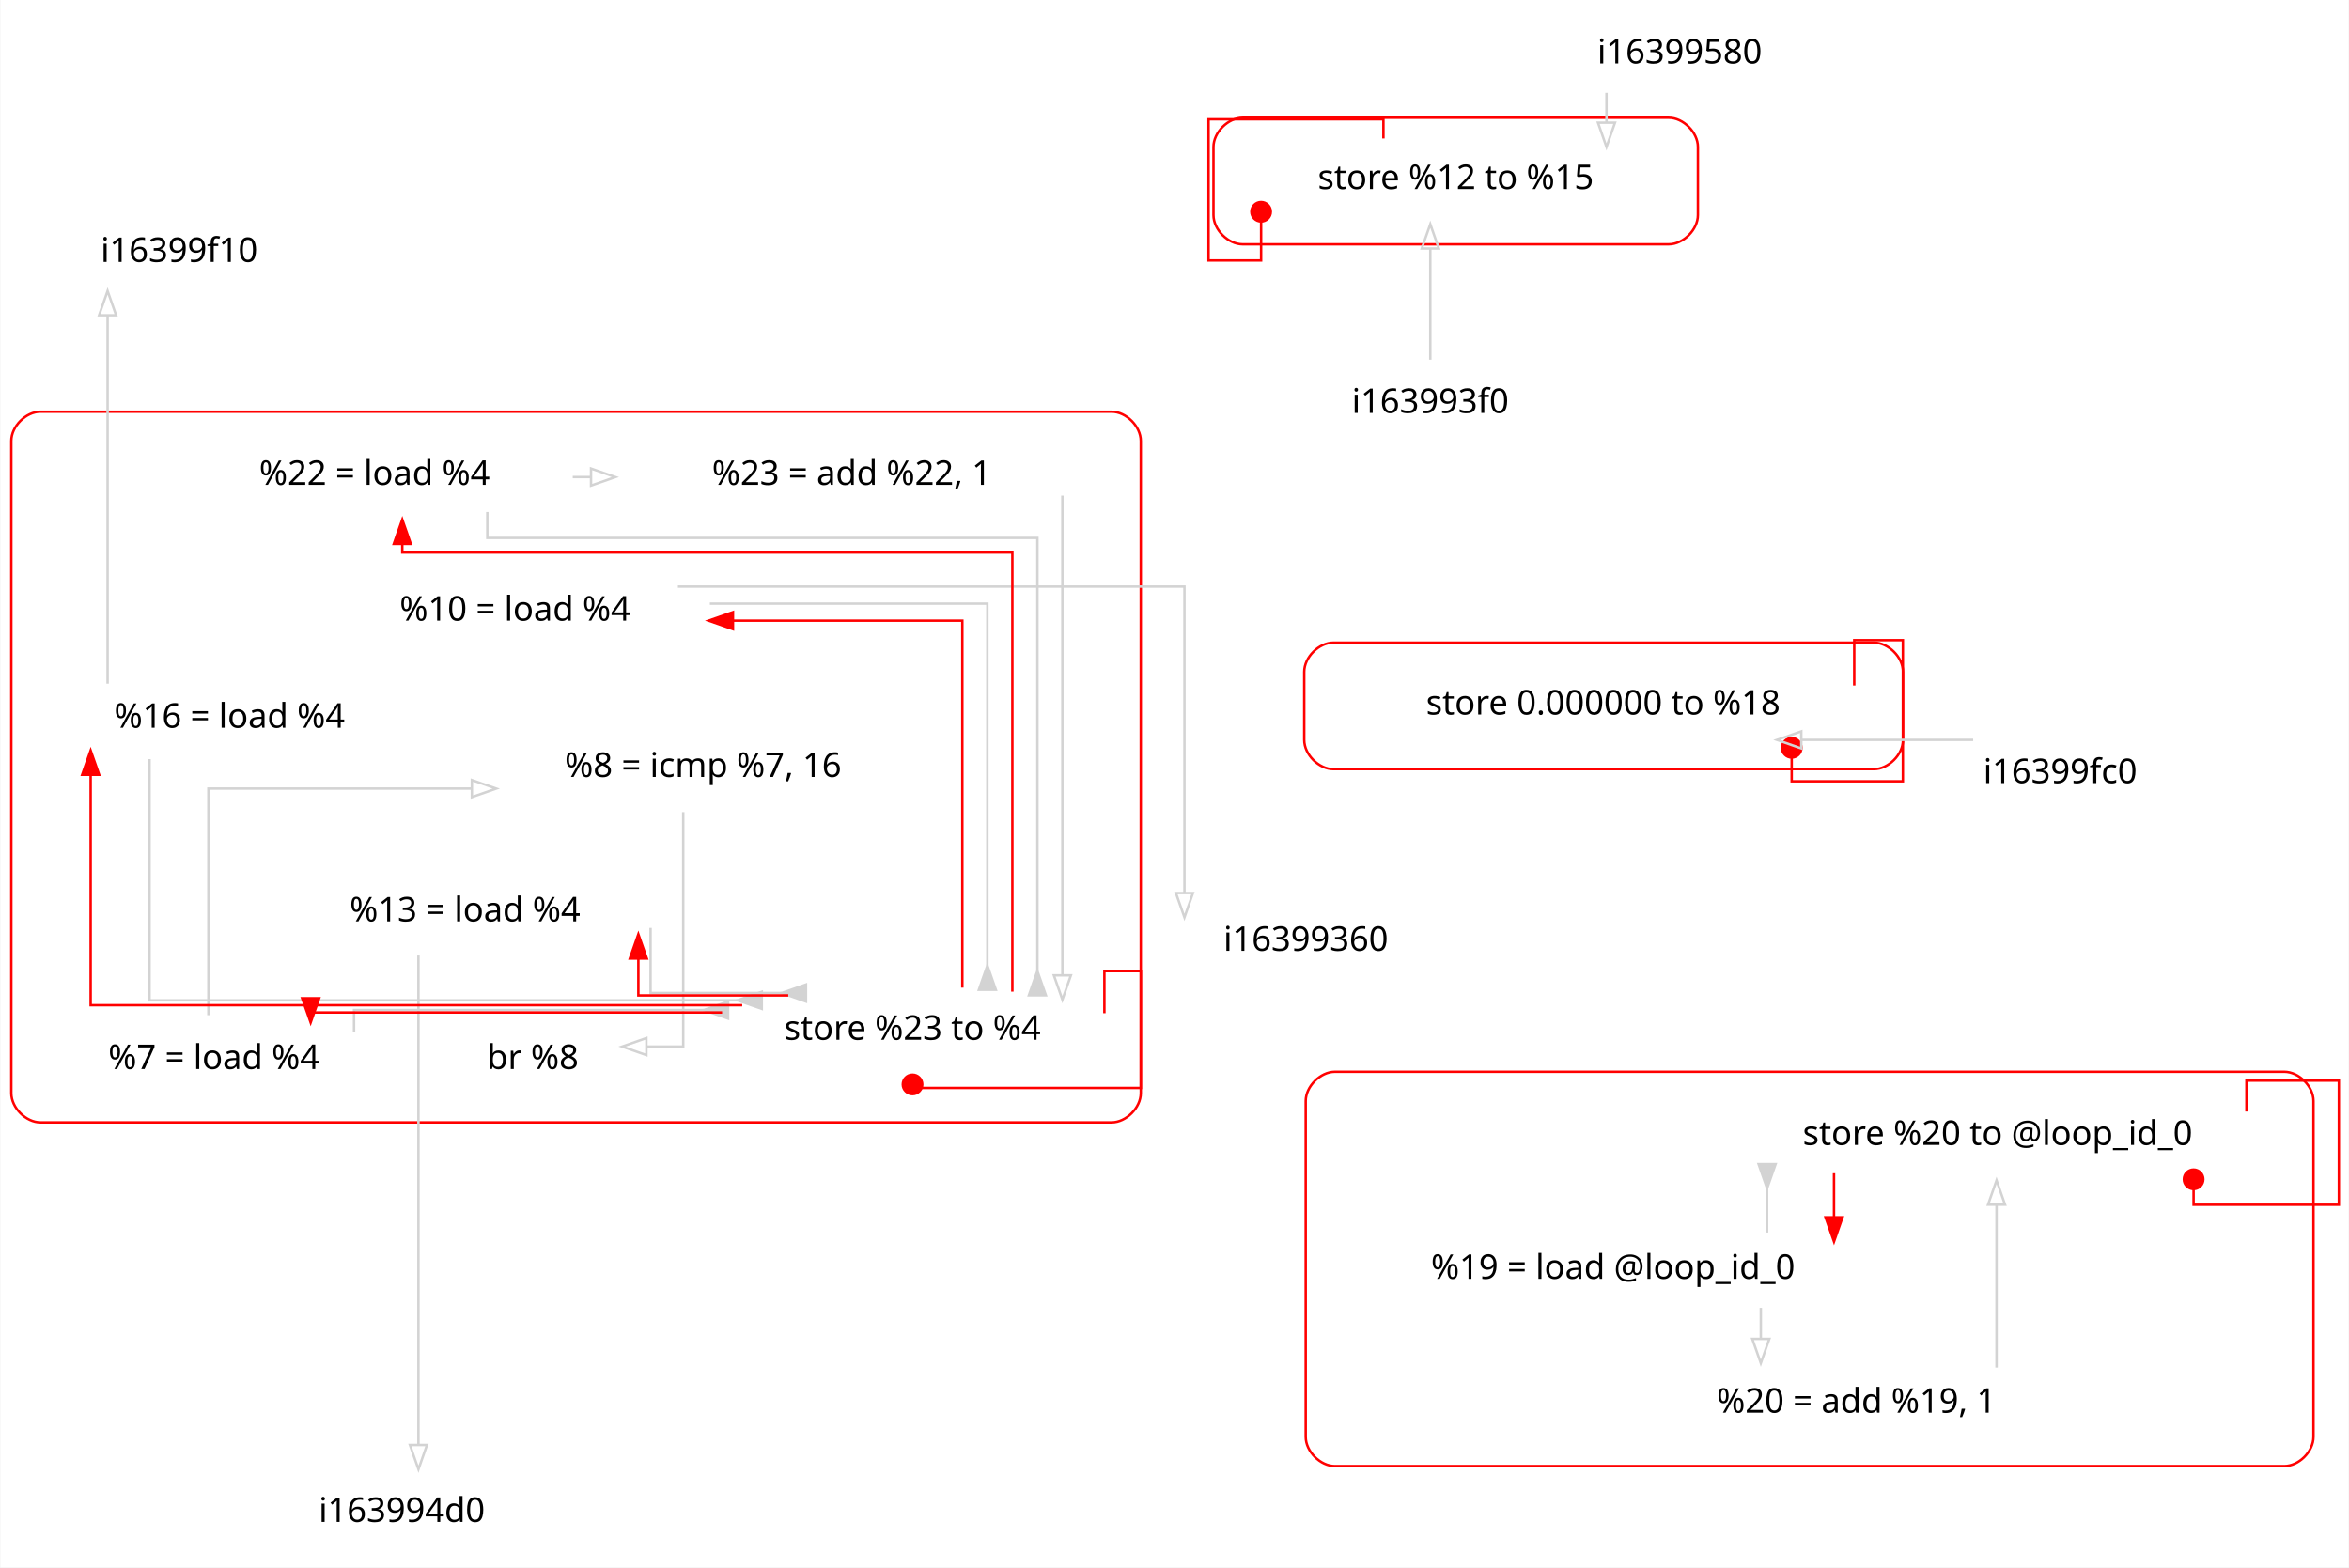
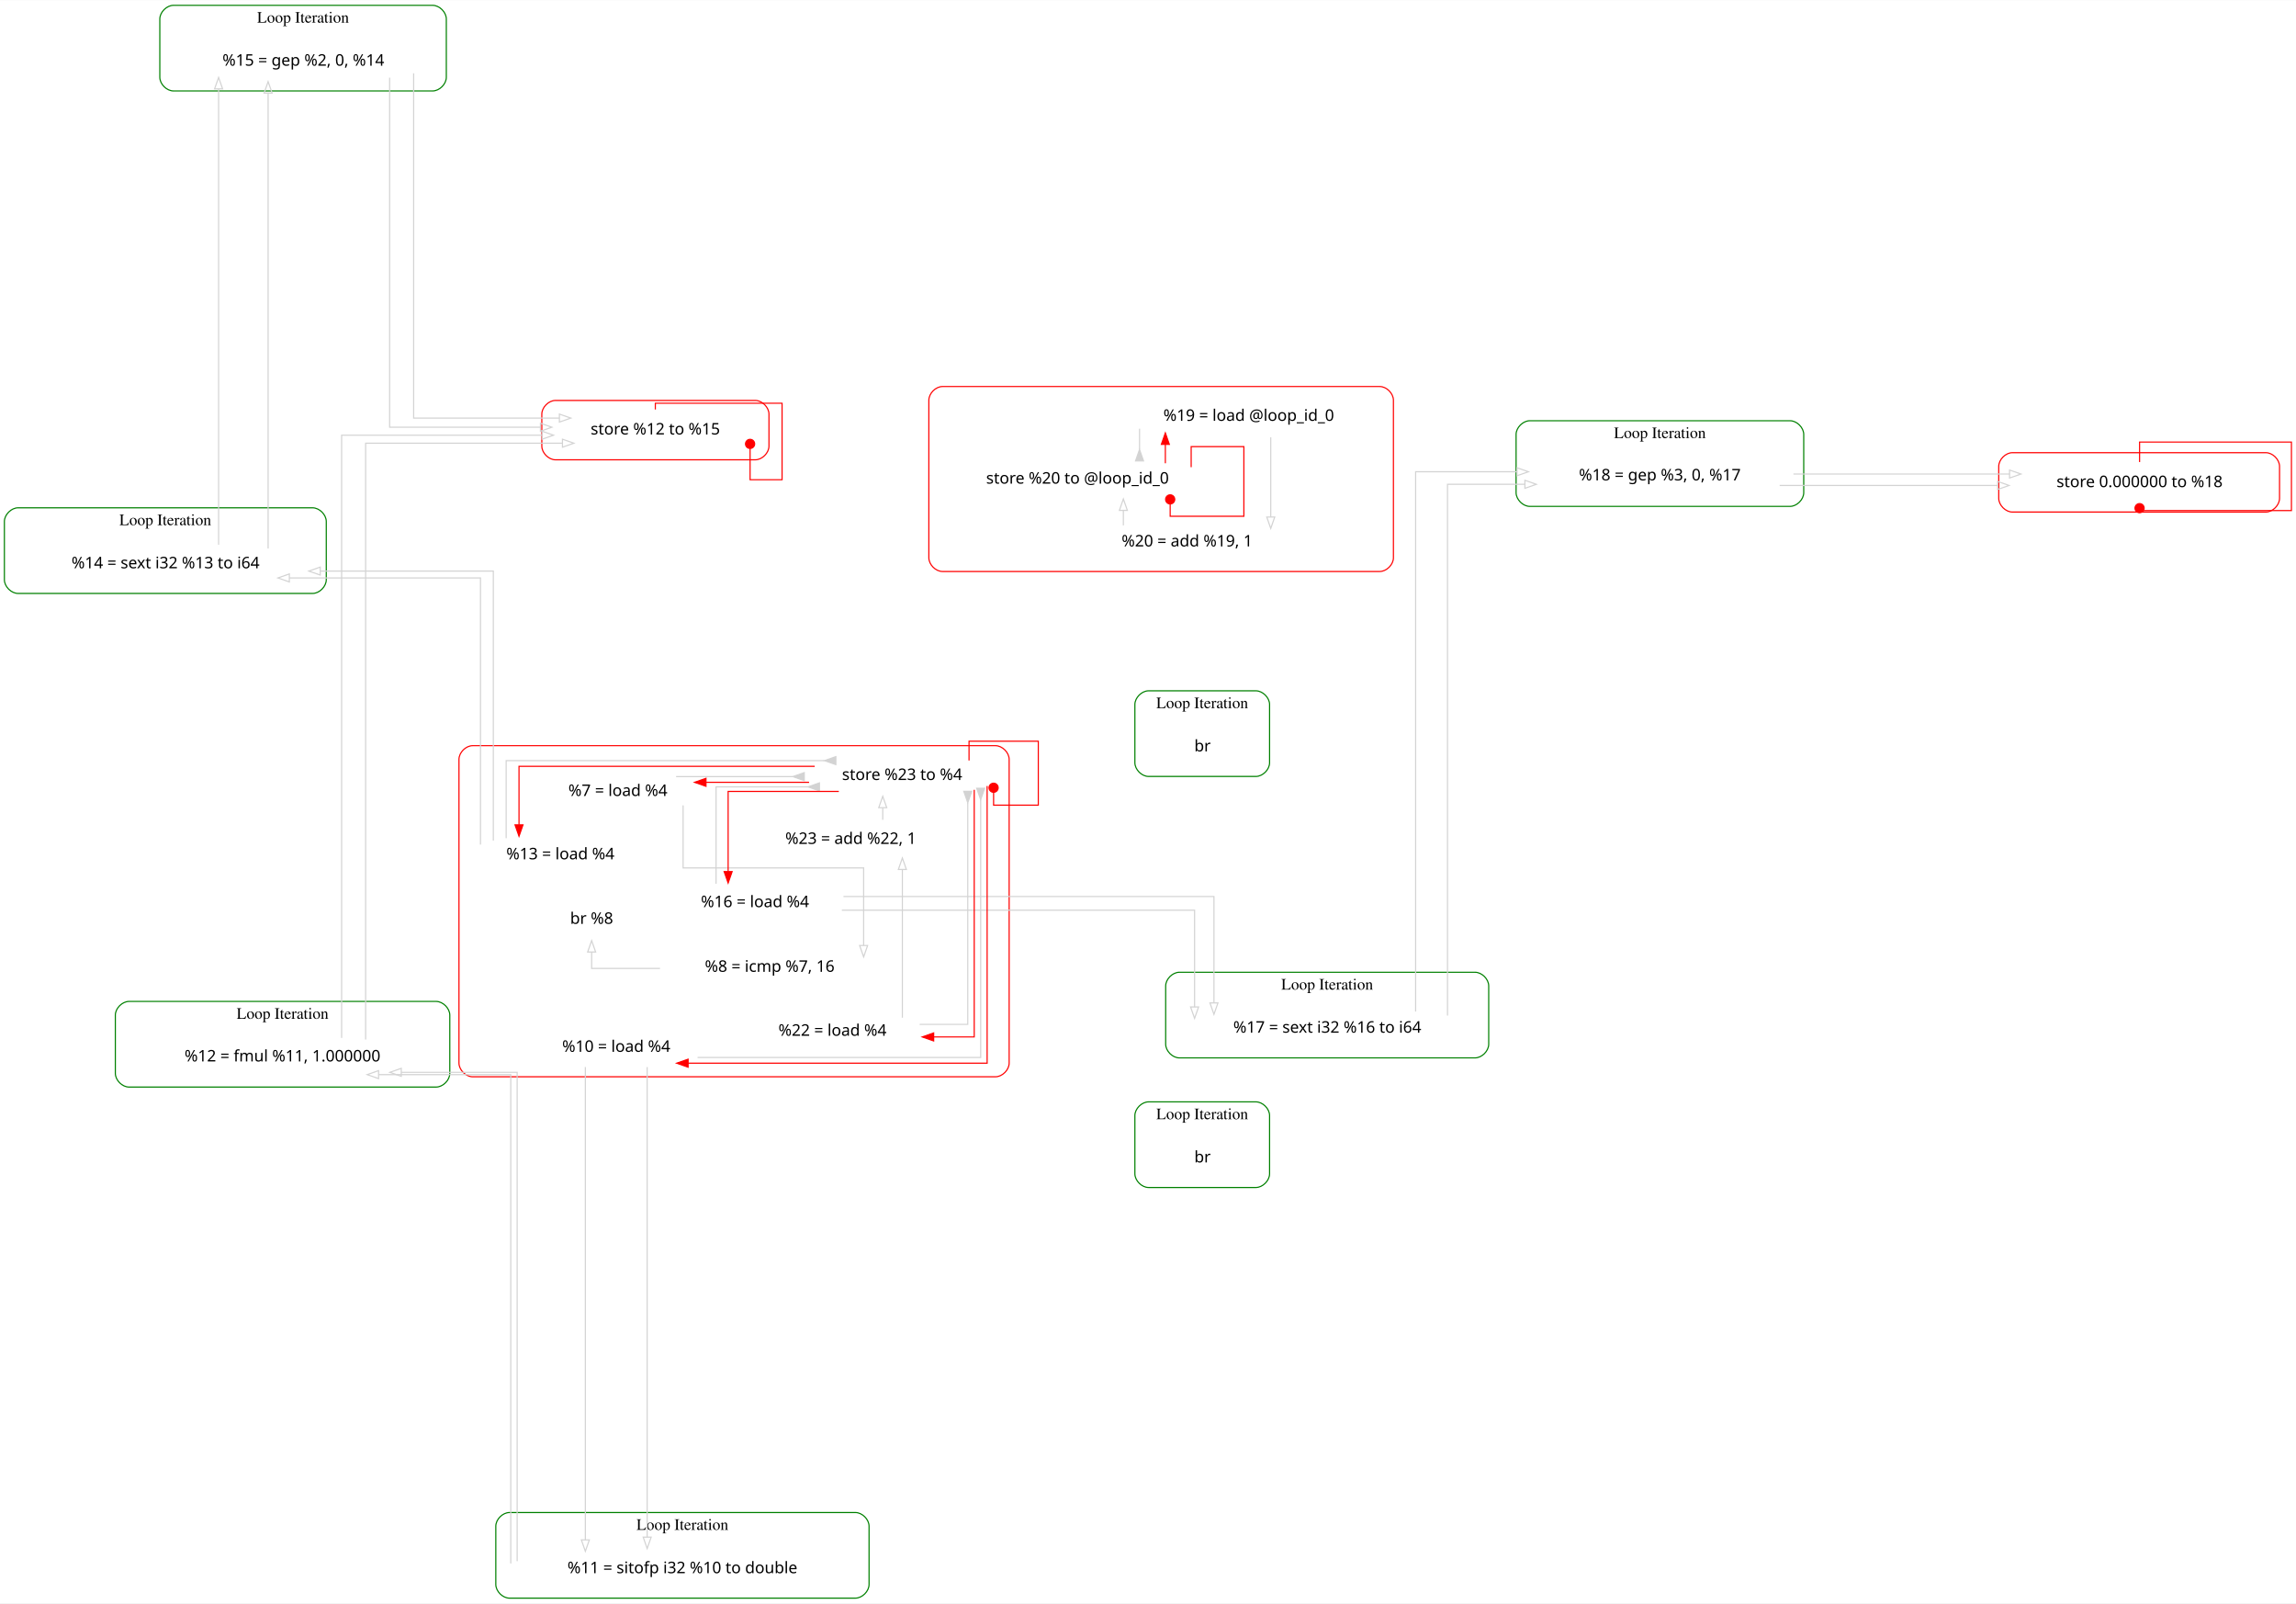
- <svg xmlns="http://www.w3.org/2000/svg" width="965pt" height="644pt" viewBox="0.00 0.00 964.67 644.00">
-   <g id="graph0" class="graph" transform="scale(1 1) rotate(0) translate(4 640)">
-     <polygon fill="white" stroke="transparent" points="-4,4 -4,-640 960.67,-640 960.67,4 -4,4" />
+ <svg xmlns="http://www.w3.org/2000/svg" width="2011pt" height="1404pt" viewBox="0.00 0.00 2011.46 1404.00">
+   <g id="graph0" class="graph" transform="scale(1 1) rotate(0) translate(4 1400)">
+     <polygon fill="white" stroke="transparent" points="-4,4 -4,-1400 2007.46,-1400 2007.46,4 -4,4" />
    <g id="clust1" class="cluster">
-       <path fill="white" stroke="red" d="M12.48,-178.85C12.48,-178.85 452.48,-178.85 452.48,-178.85 458.48,-178.85 464.48,-184.85 464.48,-190.85 464.48,-190.85 464.48,-458.85 464.48,-458.85 464.48,-464.85 458.48,-470.85 452.48,-470.85 452.48,-470.85 12.48,-470.85 12.48,-470.85 6.48,-470.85 0.48,-464.85 0.48,-458.85 0.48,-458.85 0.48,-190.85 0.48,-190.85 0.48,-184.85 6.48,-178.85 12.48,-178.85" />
+       <path fill="white" stroke="red" d="M410.09,-457.1C410.09,-457.1 868.09,-457.1 868.09,-457.1 874.09,-457.1 880.09,-463.1 880.09,-469.1 880.09,-469.1 880.09,-735.1 880.09,-735.1 880.09,-741.1 874.09,-747.1 868.09,-747.1 868.09,-747.1 410.09,-747.1 410.09,-747.1 404.09,-747.1 398.09,-741.1 398.09,-735.1 398.09,-735.1 398.09,-469.1 398.09,-469.1 398.09,-463.1 404.09,-457.1 410.09,-457.1" />
    </g>
    <g id="clust2" class="cluster">
-       <path fill="white" stroke="red" d="M506.35,-539.63C506.35,-539.63 681.35,-539.63 681.35,-539.63 687.35,-539.63 693.35,-545.63 693.35,-551.63 693.35,-551.63 693.35,-579.63 693.35,-579.63 693.35,-585.63 687.35,-591.63 681.35,-591.63 681.35,-591.63 506.35,-591.63 506.35,-591.63 500.35,-591.63 494.35,-585.63 494.35,-579.63 494.35,-579.63 494.35,-551.63 494.35,-551.63 494.35,-545.63 500.35,-539.63 506.35,-539.63" />
+       <path fill="white" stroke="red" d="M482.67,-997.46C482.67,-997.46 657.67,-997.46 657.67,-997.46 663.67,-997.46 669.67,-1003.46 669.67,-1009.46 669.67,-1009.46 669.67,-1037.46 669.67,-1037.46 669.67,-1043.46 663.67,-1049.46 657.67,-1049.46 657.67,-1049.46 482.67,-1049.46 482.67,-1049.46 476.67,-1049.46 470.67,-1043.46 470.67,-1037.46 470.67,-1037.46 470.67,-1009.46 470.67,-1009.46 470.67,-1003.46 476.67,-997.46 482.67,-997.46" />
    </g>
    <g id="clust3" class="cluster">
-       <path fill="white" stroke="red" d="M544.24,-37.64C544.24,-37.64 934.24,-37.64 934.24,-37.64 940.24,-37.64 946.24,-43.64 946.24,-49.64 946.24,-49.64 946.24,-187.64 946.24,-187.64 946.24,-193.64 940.24,-199.64 934.24,-199.64 934.24,-199.64 544.24,-199.64 544.24,-199.64 538.24,-199.64 532.24,-193.64 532.24,-187.64 532.24,-187.64 532.24,-49.64 532.24,-49.64 532.24,-43.64 538.24,-37.64 544.24,-37.64" />
+       <path fill="white" stroke="green" d="M442.36,-0.48C442.36,-0.48 745.36,-0.48 745.36,-0.48 751.36,-0.48 757.36,-6.48 757.36,-12.48 757.36,-12.48 757.36,-63.48 757.36,-63.48 757.36,-69.48 751.36,-75.48 745.36,-75.48 745.36,-75.48 442.36,-75.48 442.36,-75.48 436.36,-75.48 430.36,-69.48 430.36,-63.48 430.36,-63.48 430.36,-12.48 430.36,-12.48 430.36,-6.48 436.36,-0.48 442.36,-0.48" />
+       <text text-anchor="middle" x="593.86" y="-60.28" font-family="Times,serif" font-size="14.00">Loop Iteration</text>
    </g>
    <g id="clust4" class="cluster">
-       <path fill="white" stroke="red" d="M543.63,-323.97C543.63,-323.97 765.63,-323.97 765.63,-323.97 771.63,-323.97 777.63,-329.97 777.63,-335.97 777.63,-335.97 777.63,-363.97 777.63,-363.97 777.63,-369.97 771.63,-375.97 765.63,-375.97 765.63,-375.97 543.63,-375.97 543.63,-375.97 537.63,-375.97 531.63,-369.97 531.63,-363.97 531.63,-363.97 531.63,-335.97 531.63,-335.97 531.63,-329.97 537.63,-323.97 543.63,-323.97" />
+       <path fill="white" stroke="red" d="M821.74,-899.64C821.74,-899.64 1204.74,-899.64 1204.74,-899.64 1210.74,-899.64 1216.74,-905.64 1216.74,-911.64 1216.74,-911.64 1216.74,-1049.64 1216.74,-1049.64 1216.74,-1055.64 1210.74,-1061.64 1204.74,-1061.64 1204.74,-1061.64 821.74,-1061.64 821.74,-1061.64 815.74,-1061.64 809.74,-1055.64 809.74,-1049.64 809.74,-1049.64 809.74,-911.64 809.74,-911.64 809.74,-905.64 815.74,-899.64 821.74,-899.64" />
+     </g>
+     <g id="clust5" class="cluster">
+       <path fill="white" stroke="green" d="M1002.24,-720.14C1002.24,-720.14 1096.24,-720.14 1096.24,-720.14 1102.24,-720.14 1108.24,-726.14 1108.24,-732.14 1108.24,-732.14 1108.24,-783.14 1108.24,-783.14 1108.24,-789.14 1102.24,-795.14 1096.24,-795.14 1096.24,-795.14 1002.24,-795.14 1002.24,-795.14 996.24,-795.14 990.24,-789.14 990.24,-783.14 990.24,-783.14 990.24,-732.14 990.24,-732.14 990.24,-726.14 996.24,-720.14 1002.24,-720.14" />
+       <text text-anchor="middle" x="1049.24" y="-779.94" font-family="Times,serif" font-size="14.00">Loop Iteration</text>
+     </g>
+     <g id="clust6" class="cluster">
+       <path fill="white" stroke="green" d="M1002.24,-360.14C1002.24,-360.14 1096.24,-360.14 1096.24,-360.14 1102.24,-360.14 1108.24,-366.14 1108.24,-372.14 1108.24,-372.14 1108.24,-423.14 1108.24,-423.14 1108.24,-429.14 1102.24,-435.14 1096.24,-435.14 1096.24,-435.14 1002.24,-435.14 1002.24,-435.14 996.24,-435.14 990.24,-429.14 990.24,-423.14 990.24,-423.14 990.24,-372.14 990.24,-372.14 990.24,-366.14 996.24,-360.14 1002.24,-360.14" />
+       <text text-anchor="middle" x="1049.24" y="-419.94" font-family="Times,serif" font-size="14.00">Loop Iteration</text>
+     </g>
+     <g id="clust7" class="cluster">
+       <path fill="white" stroke="green" d="M148.01,-1320.5C148.01,-1320.5 375.01,-1320.5 375.01,-1320.5 381.01,-1320.5 387.01,-1326.5 387.01,-1332.5 387.01,-1332.5 387.01,-1383.5 387.01,-1383.5 387.01,-1389.5 381.01,-1395.5 375.01,-1395.5 375.01,-1395.5 148.01,-1395.5 148.01,-1395.5 142.01,-1395.5 136.01,-1389.5 136.01,-1383.5 136.01,-1383.5 136.01,-1332.5 136.01,-1332.5 136.01,-1326.5 142.01,-1320.5 148.01,-1320.5" />
+       <text text-anchor="middle" x="261.51" y="-1380.3" font-family="Times,serif" font-size="14.00">Loop Iteration</text>
+     </g>
+     <g id="clust8" class="cluster">
+       <path fill="white" stroke="green" d="M1029.22,-473.65C1029.22,-473.65 1288.22,-473.65 1288.22,-473.65 1294.22,-473.65 1300.22,-479.65 1300.22,-485.65 1300.22,-485.65 1300.22,-536.65 1300.22,-536.65 1300.22,-542.65 1294.22,-548.65 1288.22,-548.65 1288.22,-548.65 1029.22,-548.65 1029.22,-548.65 1023.22,-548.65 1017.22,-542.65 1017.22,-536.65 1017.22,-536.65 1017.22,-485.65 1017.22,-485.65 1017.22,-479.65 1023.22,-473.65 1029.22,-473.65" />
+       <text text-anchor="middle" x="1158.72" y="-533.45" font-family="Times,serif" font-size="14.00">Loop Iteration</text>
+     </g>
+     <g id="clust9" class="cluster">
+       <path fill="white" stroke="green" d="M1336.2,-956.67C1336.2,-956.67 1564.2,-956.67 1564.2,-956.67 1570.2,-956.67 1576.2,-962.67 1576.2,-968.67 1576.2,-968.67 1576.2,-1019.67 1576.2,-1019.67 1576.2,-1025.67 1570.2,-1031.67 1564.2,-1031.67 1564.2,-1031.67 1336.2,-1031.67 1336.2,-1031.67 1330.2,-1031.67 1324.2,-1025.67 1324.2,-1019.67 1324.2,-1019.67 1324.2,-968.67 1324.2,-968.67 1324.2,-962.67 1330.2,-956.67 1336.2,-956.67" />
+       <text text-anchor="middle" x="1450.2" y="-1016.47" font-family="Times,serif" font-size="14.00">Loop Iteration</text>
+     </g>
+     <g id="clust10" class="cluster">
+       <path fill="white" stroke="green" d="M109.05,-448.1C109.05,-448.1 378.05,-448.1 378.05,-448.1 384.05,-448.1 390.05,-454.1 390.05,-460.1 390.05,-460.1 390.05,-511.1 390.05,-511.1 390.05,-517.1 384.05,-523.1 378.05,-523.1 378.05,-523.1 109.05,-523.1 109.05,-523.1 103.05,-523.1 97.05,-517.1 97.05,-511.1 97.05,-511.1 97.05,-460.1 97.05,-460.1 97.05,-454.1 103.05,-448.1 109.05,-448.1" />
+       <text text-anchor="middle" x="243.55" y="-507.9" font-family="Times,serif" font-size="14.00">Loop Iteration</text>
+     </g>
+     <g id="clust11" class="cluster">
+       <path fill="white" stroke="red" d="M1759.04,-951.7C1759.04,-951.7 1981.04,-951.7 1981.04,-951.7 1987.04,-951.7 1993.04,-957.7 1993.04,-963.7 1993.04,-963.7 1993.04,-991.7 1993.04,-991.7 1993.04,-997.7 1987.04,-1003.7 1981.04,-1003.7 1981.04,-1003.7 1759.04,-1003.7 1759.04,-1003.7 1753.04,-1003.7 1747.04,-997.7 1747.04,-991.7 1747.04,-991.7 1747.04,-963.7 1747.04,-963.7 1747.04,-957.7 1753.04,-951.7 1759.04,-951.7" />
+     </g>
+     <g id="clust12" class="cluster">
+       <path fill="white" stroke="green" d="M11.84,-880.42C11.84,-880.42 269.84,-880.42 269.84,-880.42 275.84,-880.42 281.84,-886.42 281.84,-892.42 281.84,-892.42 281.84,-943.42 281.84,-943.42 281.84,-949.42 275.84,-955.42 269.84,-955.42 269.84,-955.42 11.84,-955.42 11.84,-955.42 5.84,-955.42 -0.16,-949.42 -0.16,-943.42 -0.16,-943.42 -0.16,-892.42 -0.16,-892.42 -0.16,-886.42 5.84,-880.42 11.84,-880.42" />
+       <text text-anchor="middle" x="140.84" y="-940.22" font-family="Times,serif" font-size="14.00">Loop Iteration</text>
    </g>
    <g id="node1" class="node">
-       <ellipse fill="none" stroke="transparent" cx="83.71" cy="-204.49" rx="75.29" ry="18" />
-       <text text-anchor="middle" x="83.71" y="-200.79" font-family="Verdana" font-size="14.00">%7 = load %4</text>
+       <ellipse fill="none" stroke="transparent" cx="537.33" cy="-706.74" rx="75.29" ry="18" />
+       <text text-anchor="middle" x="537.33" y="-703.04" font-family="Verdana" font-size="14.00">%7 = load %4</text>
    </g>
    <g id="node2" class="node">
-       <ellipse fill="none" stroke="transparent" cx="284.71" cy="-324.49" rx="96.38" ry="18" />
-       <text text-anchor="middle" x="284.71" y="-320.79" font-family="Verdana" font-size="14.00">%8 = icmp %7, 16</text>
+       <ellipse fill="none" stroke="transparent" cx="670.33" cy="-552.74" rx="96.38" ry="18" />
+       <text text-anchor="middle" x="670.33" y="-549.04" font-family="Verdana" font-size="14.00">%8 = icmp %7, 16</text>
    </g>
    <g id="edge1" class="edge">
-       <path fill="none" stroke="lightgrey" d="M81.45,-222.9C81.45,-254.58 81.45,-316 81.45,-316 81.45,-316 189.69,-316 189.69,-316" />
-       <polygon fill="none" stroke="lightgrey" points="189.69,-319.5 199.69,-316 189.69,-312.5 189.69,-319.5" />
+       <path fill="none" stroke="lightgrey" d="M594.46,-694.81C594.46,-675.61 594.46,-640 594.46,-640 594.46,-640 752.6,-640 752.6,-640 752.6,-640 752.6,-572.08 752.6,-572.08" />
+       <polygon fill="none" stroke="lightgrey" points="756.1,-572.08 752.6,-562.08 749.1,-572.08 756.1,-572.08" />
    </g>
    <g id="node9" class="node">
-       <ellipse fill="none" stroke="transparent" cx="370.71" cy="-216.49" rx="85.59" ry="18" />
-       <text text-anchor="middle" x="370.71" y="-212.79" font-family="Verdana" font-size="14.00">store %23 to %4</text>
+       <ellipse fill="none" stroke="transparent" cx="786.33" cy="-720.74" rx="85.59" ry="18" />
+       <text text-anchor="middle" x="786.33" y="-717.04" font-family="Verdana" font-size="14.00">store %23 to %4</text>
    </g>
    <g id="edge2" class="edge">
-       <path fill="none" stroke="lightgrey" d="M141.28,-216.18C141.28,-220.79 141.28,-225 141.28,-225 141.28,-225 284.95,-225 284.95,-225" />
-       <polygon fill="lightgrey" stroke="lightgrey" points="294.95,-228.5 284.95,-225 294.95,-221.5 294.95,-228.5" />
+       <path fill="none" stroke="lightgrey" d="M588.32,-720C588.32,-720 690.59,-720 690.59,-720" />
+       <polygon fill="lightgrey" stroke="lightgrey" points="700.59,-723.5 690.59,-720 700.59,-716.5 700.59,-723.5" />
    </g>
    <g id="node3" class="node">
-       <ellipse fill="none" stroke="transparent" cx="214.71" cy="-204.49" rx="38.19" ry="18" />
-       <text text-anchor="middle" x="214.71" y="-200.79" font-family="Verdana" font-size="14.00">br %8</text>
+       <ellipse fill="none" stroke="transparent" cx="514.33" cy="-594.74" rx="38.19" ry="18" />
+       <text text-anchor="middle" x="514.33" y="-591.04" font-family="Verdana" font-size="14.00">br %8</text>
    </g>
    <g id="edge12" class="edge">
-       <path fill="none" stroke="lightgrey" d="M276.52,-306.35C276.52,-274.07 276.52,-210 276.52,-210 276.52,-210 261.38,-210 261.38,-210" />
-       <polygon fill="none" stroke="lightgrey" points="261.38,-206.5 251.38,-210 261.38,-213.5 261.38,-206.5" />
+       <path fill="none" stroke="lightgrey" d="M574.19,-552C542.09,-552 514.33,-552 514.33,-552 514.33,-552 514.33,-566.37 514.33,-566.37" />
+       <polygon fill="none" stroke="lightgrey" points="510.83,-566.37 514.33,-576.37 517.83,-566.37 510.83,-566.37" />
    </g>
    <g id="node4" class="node">
-       <ellipse fill="none" stroke="transparent" cx="207.41" cy="-388.71" rx="81.49" ry="18" />
-       <text text-anchor="middle" x="207.41" y="-385.01" font-family="Verdana" font-size="14.00">%10 = load %4</text>
+       <ellipse fill="none" stroke="transparent" cx="535.89" cy="-482.66" rx="81.49" ry="18" />
+       <text text-anchor="middle" x="535.89" y="-478.96" font-family="Verdana" font-size="14.00">%10 = load %4</text>
    </g>
    <g id="edge13" class="edge">
-       <path fill="none" stroke="lightgrey" d="M287.46,-392C340.91,-392 401.46,-392 401.46,-392 401.46,-392 401.46,-243.32 401.46,-243.32" />
-       <polygon fill="lightgrey" stroke="lightgrey" points="404.96,-233.32 401.46,-243.32 397.96,-233.32 404.96,-233.32" />
+       <path fill="none" stroke="lightgrey" d="M607.14,-474C701.23,-474 855.14,-474 855.14,-474 855.14,-474 855.14,-699.82 855.14,-699.82" />
+       <polygon fill="lightgrey" stroke="lightgrey" points="851.64,-709.82 855.14,-699.82 858.64,-709.82 851.64,-709.82" />
+     </g>
+     <g id="node11" class="node">
+       <ellipse fill="none" stroke="transparent" cx="593.86" cy="-26.03" rx="155.97" ry="18" />
+       <text text-anchor="middle" x="593.86" y="-22.33" font-family="Verdana" font-size="14.00">%11 = sitofp i32 %10 to double</text>
+     </g>
+     <g id="edge16" class="edge">
+       <path fill="none" stroke="lightgrey" d="M508.81,-465.59C508.81,-465.59 508.81,-51.52 508.81,-51.52" />
+       <polygon fill="none" stroke="lightgrey" points="512.31,-51.52 508.81,-41.52 505.31,-51.52 512.31,-51.52" />
+     </g>
+     <g id="edge23" class="edge">
+       <path fill="none" stroke="lightgrey" d="M562.97,-465.59C562.97,-465.59 562.97,-53.92 562.97,-53.92" />
+       <polygon fill="none" stroke="lightgrey" points="566.47,-53.92 562.97,-43.92 559.47,-53.92 566.47,-53.92" />
+     </g>
+     <g id="node5" class="node">
+       <ellipse fill="none" stroke="transparent" cx="486.94" cy="-651.27" rx="81.49" ry="18" />
+       <text text-anchor="middle" x="486.94" y="-647.57" font-family="Verdana" font-size="14.00">%13 = load %4</text>
+     </g>
+     <g id="edge14" class="edge">
+       <path fill="none" stroke="lightgrey" d="M439.44,-666.06C439.44,-689.86 439.44,-734 439.44,-734 439.44,-734 718.27,-734 718.27,-734" />
+       <polygon fill="lightgrey" stroke="lightgrey" points="728.27,-737.5 718.27,-734 728.27,-730.5 728.27,-737.5" />
+     </g>
+     <g id="node22" class="node">
+       <ellipse fill="none" stroke="transparent" cx="141.04" cy="-906.13" rx="133.48" ry="18" />
+       <text text-anchor="middle" x="141.04" y="-902.43" font-family="Verdana" font-size="14.00">%14 = sext i32 %13 to i64</text>
+     </g>
+     <g id="edge17" class="edge">
+       <path fill="none" stroke="lightgrey" d="M428.19,-663.95C428.19,-714.63 428.19,-900 428.19,-900 428.19,-900 276.57,-900 276.57,-900" />
+       <polygon fill="none" stroke="lightgrey" points="276.57,-896.5 266.57,-900 276.57,-903.5 276.57,-896.5" />
+     </g>
+     <g id="edge40" class="edge">
+       <path fill="none" stroke="lightgrey" d="M416.94,-660.49C416.94,-704.83 416.94,-894 416.94,-894 416.94,-894 249.48,-894 249.48,-894" />
+       <polygon fill="none" stroke="lightgrey" points="249.48,-890.5 239.48,-894 249.48,-897.5 249.48,-890.5" />
+     </g>
+     <g id="node6" class="node">
+       <ellipse fill="none" stroke="transparent" cx="657.44" cy="-609.36" rx="81.49" ry="18" />
+       <text text-anchor="middle" x="657.44" y="-605.66" font-family="Verdana" font-size="14.00">%16 = load %4</text>
+     </g>
+     <g id="edge15" class="edge">
+       <path fill="none" stroke="lightgrey" d="M623.31,-626.15C623.31,-655.01 623.31,-711 623.31,-711 623.31,-711 703.88,-711 703.88,-711" />
+       <polygon fill="lightgrey" stroke="lightgrey" points="713.88,-714.5 703.88,-711 713.88,-707.5 713.88,-714.5" />
+     </g>
+     <g id="node18" class="node">
+       <ellipse fill="none" stroke="transparent" cx="1158.81" cy="-499.42" rx="133.48" ry="18" />
+       <text text-anchor="middle" x="1158.81" y="-495.72" font-family="Verdana" font-size="14.00">%17 = sext i32 %16 to i64</text>
+     </g>
+     <g id="edge18" class="edge">
+       <path fill="none" stroke="lightgrey" d="M734.96,-615C851.8,-615 1059.51,-615 1059.51,-615 1059.51,-615 1059.51,-521.79 1059.51,-521.79" />
+       <polygon fill="none" stroke="lightgrey" points="1063.01,-521.79 1059.51,-511.79 1056.01,-521.79 1063.01,-521.79" />
+     </g>
+     <g id="edge32" class="edge">
+       <path fill="none" stroke="lightgrey" d="M733.52,-603C845.75,-603 1042.54,-603 1042.54,-603 1042.54,-603 1042.54,-518.25 1042.54,-518.25" />
+       <polygon fill="none" stroke="lightgrey" points="1046.04,-518.25 1042.54,-508.25 1039.04,-518.25 1046.04,-518.25" />
+     </g>
+     <g id="node7" class="node">
+       <ellipse fill="none" stroke="transparent" cx="725.33" cy="-496.74" rx="81.49" ry="18" />
+       <text text-anchor="middle" x="725.33" y="-493.04" font-family="Verdana" font-size="14.00">%22 = load %4</text>
+     </g>
+     <g id="node8" class="node">
+       <ellipse fill="none" stroke="transparent" cx="741.33" cy="-664.74" rx="96.68" ry="18" />
+       <text text-anchor="middle" x="741.33" y="-661.04" font-family="Verdana" font-size="14.00">%23 = add %22, 1</text>
+     </g>
+     <g id="edge4" class="edge">
+       <path fill="none" stroke="lightgrey" d="M786.54,-508.82C786.54,-508.82 786.54,-638.69 786.54,-638.69" />
+       <polygon fill="none" stroke="lightgrey" points="783.04,-638.69 786.54,-648.69 790.04,-638.69 783.04,-638.69" />
+     </g>
+     <g id="edge3" class="edge">
+       <path fill="none" stroke="lightgrey" d="M801.71,-503C824.64,-503 843.83,-503 843.83,-503 843.83,-503 843.83,-697.12 843.83,-697.12" />
+       <polygon fill="lightgrey" stroke="lightgrey" points="840.33,-707.12 843.83,-697.12 847.33,-707.12 840.33,-707.12" />
+     </g>
+     <g id="edge5" class="edge">
+       <path fill="none" stroke="lightgrey" d="M769.35,-682.15C769.35,-682.15 769.35,-692.76 769.35,-692.76" />
+       <polygon fill="none" stroke="lightgrey" points="765.85,-692.76 769.35,-702.76 772.85,-692.76 765.85,-692.76" />
+     </g>
+     <g id="edge11" class="edge">
+       <path fill="none" stroke="red" d="M704.8,-715C704.8,-715 614.49,-715 614.49,-715" />
+       <polygon fill="red" stroke="red" points="614.49,-711.5 604.49,-715 614.49,-718.5 614.49,-711.5" />
+     </g>
+     <g id="edge10" class="edge">
+       <path fill="none" stroke="red" d="M860.8,-711.78C860.8,-666.93 860.8,-469 860.8,-469 860.8,-469 598.82,-469 598.82,-469" />
+       <polygon fill="red" stroke="red" points="598.82,-465.5 588.82,-469 598.82,-472.5 598.82,-465.5" />
+     </g>
+     <g id="edge9" class="edge">
+       <path fill="none" stroke="red" d="M709.75,-729C610.68,-729 450.69,-729 450.69,-729 450.69,-729 450.69,-677.76 450.69,-677.76" />
+       <polygon fill="red" stroke="red" points="454.19,-677.76 450.69,-667.76 447.19,-677.76 454.19,-677.76" />
+     </g>
+     <g id="edge8" class="edge">
+       <path fill="none" stroke="red" d="M730.87,-707C687.28,-707 633.9,-707 633.9,-707 633.9,-707 633.9,-636.82 633.9,-636.82" />
+       <polygon fill="red" stroke="red" points="637.4,-636.82 633.9,-626.82 630.4,-636.82 637.4,-636.82" />
+     </g>
+     <g id="edge7" class="edge">
+       <path fill="none" stroke="red" d="M849.49,-708.44C849.49,-660.93 849.49,-492 849.49,-492 849.49,-492 813.96,-492 813.96,-492" />
+       <polygon fill="red" stroke="red" points="813.96,-488.5 803.96,-492 813.96,-495.5 813.96,-488.5" />
+     </g>
+     <g id="edge6" class="edge">
+       <path fill="none" stroke="red" d="M844.95,-734.1C844.95,-742.21 844.95,-751 844.95,-751 844.95,-751 905.63,-751 905.63,-751 905.63,-751 905.63,-695 905.63,-695 905.63,-695 866.46,-695 866.46,-695 866.46,-695 866.46,-706.24 866.46,-706.24" />
+       <ellipse fill="red" stroke="red" cx="866.46" cy="-710.24" rx="4" ry="4" />
+     </g>
+     <g id="node10" class="node">
+       <ellipse fill="none" stroke="transparent" cx="570.12" cy="-1023.34" rx="91.78" ry="18" />
+       <text text-anchor="middle" x="570.12" y="-1019.64" font-family="Verdana" font-size="14.00">store %12 to %15</text>
+     </g>
+     <g id="edge19" class="edge">
+       <path fill="none" stroke="red" d="M570.12,-1041.51C570.12,-1044.69 570.12,-1047 570.12,-1047 570.12,-1047 681.15,-1047 681.15,-1047 681.15,-1047 681.15,-980 681.15,-980 681.15,-980 653.13,-980 653.13,-980 653.13,-980 653.13,-1007.39 653.13,-1007.39" />
+       <ellipse fill="red" stroke="red" cx="653.13" cy="-1011.39" rx="4" ry="4" />
+     </g>
+     <g id="node20" class="node">
+       <ellipse fill="none" stroke="transparent" cx="243.5" cy="-474.22" rx="138.38" ry="18" />
+       <text text-anchor="middle" x="243.5" y="-470.52" font-family="Verdana" font-size="14.00">%12 = fmul %11, 1.000000</text>
+     </g>
+     <g id="edge22" class="edge">
+       <path fill="none" stroke="lightgrey" d="M449.06,-32.86C449.06,-88.2 449.06,-461 449.06,-461 449.06,-461 347.55,-461 347.55,-461" />
+       <polygon fill="none" stroke="lightgrey" points="347.55,-457.5 337.55,-461 347.55,-464.5 347.55,-457.5" />
+     </g>
+     <g id="edge36" class="edge">
+       <path fill="none" stroke="lightgrey" d="M443.47,-30.89C443.47,-78.46 443.47,-459 443.47,-459 443.47,-459 327.67,-459 327.67,-459" />
+       <polygon fill="none" stroke="lightgrey" points="327.67,-455.5 317.67,-459 327.67,-462.5 327.67,-455.5" />
+     </g>
+     <g id="node12" class="node">
+       <ellipse fill="none" stroke="transparent" cx="1089.98" cy="-1035.28" rx="118.08" ry="18" />
+       <text text-anchor="middle" x="1089.98" y="-1031.58" font-family="Verdana" font-size="14.00">%19 = load @loop_id_0</text>
+     </g>
+     <g id="node13" class="node">
+       <ellipse fill="none" stroke="transparent" cx="1035.98" cy="-925.28" rx="96.68" ry="18" />
+       <text text-anchor="middle" x="1035.98" y="-921.58" font-family="Verdana" font-size="14.00">%20 = add %19, 1</text>
+     </g>
+     <g id="edge28" class="edge">
+       <path fill="none" stroke="lightgrey" d="M1109.27,-1017.12C1109.27,-1017.12 1109.27,-947.35 1109.27,-947.35" />
+       <polygon fill="none" stroke="lightgrey" points="1112.77,-947.35 1109.27,-937.35 1105.77,-947.35 1112.77,-947.35" />
+     </g>
+     <g id="node14" class="node">
+       <ellipse fill="none" stroke="transparent" cx="939.98" cy="-980.28" rx="122.38" ry="18" />
+       <text text-anchor="middle" x="939.98" y="-976.58" font-family="Verdana" font-size="14.00">store %20 to @loop_id_0</text>
+     </g>
+     <g id="edge27" class="edge">
+       <path fill="none" stroke="lightgrey" d="M994.31,-1024.68C994.31,-1024.68 994.31,-1006.49 994.31,-1006.49" />
+       <polygon fill="lightgrey" stroke="lightgrey" points="997.81,-996.49 994.31,-1006.49 990.81,-996.49 997.81,-996.49" />
+     </g>
+     <g id="edge26" class="edge">
+       <path fill="none" stroke="lightgrey" d="M980.15,-940.02C980.15,-940.02 980.15,-953.16 980.15,-953.16" />
+       <polygon fill="none" stroke="lightgrey" points="976.65,-953.16 980.15,-963.16 983.65,-953.16 976.65,-953.16" />
+     </g>
+     <g id="edge24" class="edge">
+       <path fill="none" stroke="red" d="M1016.93,-994.45C1016.93,-994.45 1016.93,-1010.97 1016.93,-1010.97" />
+       <polygon fill="red" stroke="red" points="1013.43,-1010.97 1016.93,-1020.97 1020.43,-1010.97 1013.43,-1010.97" />
+     </g>
+     <g id="edge25" class="edge">
+       <path fill="none" stroke="red" d="M1039.55,-990.98C1039.55,-999.14 1039.55,-1009 1039.55,-1009 1039.55,-1009 1085.72,-1009 1085.72,-1009 1085.72,-1009 1085.72,-948 1085.72,-948 1085.72,-948 1021.16,-948 1021.16,-948 1021.16,-948 1021.16,-958.78 1021.16,-958.78" />
+       <ellipse fill="red" stroke="red" cx="1021.16" cy="-962.78" rx="4" ry="4" />
    </g>
    <g id="node15" class="node">
-       <ellipse fill="none" stroke="transparent" cx="532.3" cy="-253.05" rx="59.59" ry="18" />
-       <text text-anchor="middle" x="532.3" y="-249.35" font-family="Verdana" font-size="14.00">i16399360</text>
-     </g>
-     <g id="edge16" class="edge">
-       <path fill="none" stroke="lightgrey" d="M274.33,-399C355.74,-399 482.42,-399 482.42,-399 482.42,-399 482.42,-273.08 482.42,-273.08" />
-       <polygon fill="none" stroke="lightgrey" points="485.92,-273.08 482.42,-263.08 478.92,-273.08 485.92,-273.08" />
-     </g>
-     <g id="node5" class="node">
-       <ellipse fill="none" stroke="transparent" cx="186.88" cy="-265.14" rx="81.49" ry="18" />
-       <text text-anchor="middle" x="186.88" y="-261.44" font-family="Verdana" font-size="14.00">%13 = load %4</text>
-     </g>
-     <g id="edge14" class="edge">
-       <path fill="none" stroke="lightgrey" d="M263.1,-258.75C263.1,-249.12 263.1,-232 263.1,-232 263.1,-232 316.94,-232 316.94,-232" />
-       <polygon fill="lightgrey" stroke="lightgrey" points="326.94,-235.5 316.94,-232 326.94,-228.5 326.94,-235.5" />
+       <ellipse fill="none" stroke="transparent" cx="1049.48" cy="-745.78" rx="27" ry="18" />
+       <text text-anchor="middle" x="1049.48" y="-742.08" font-family="Verdana" font-size="14.00">br</text>
    </g>
    <g id="node16" class="node">
-       <ellipse fill="none" stroke="transparent" cx="160.91" cy="-18.41" rx="59.59" ry="18" />
-       <text text-anchor="middle" x="160.91" y="-14.71" font-family="Verdana" font-size="14.00">i163994d0</text>
-     </g>
-     <g id="edge17" class="edge">
-       <path fill="none" stroke="lightgrey" d="M167.74,-247.4C167.74,-247.4 167.74,-46.33 167.74,-46.33" />
-       <polygon fill="none" stroke="lightgrey" points="171.24,-46.33 167.74,-36.33 164.24,-46.33 171.24,-46.33" />
-     </g>
-     <g id="node6" class="node">
-       <ellipse fill="none" stroke="transparent" cx="90.14" cy="-344.7" rx="81.49" ry="18" />
-       <text text-anchor="middle" x="90.14" y="-341" font-family="Verdana" font-size="14.00">%16 = load %4</text>
-     </g>
-     <g id="edge15" class="edge">
-       <path fill="none" stroke="lightgrey" d="M57.27,-328.12C57.27,-296.13 57.27,-229 57.27,-229 57.27,-229 298.79,-229 298.79,-229" />
-       <polygon fill="lightgrey" stroke="lightgrey" points="308.79,-232.5 298.79,-229 308.79,-225.5 308.79,-232.5" />
+       <ellipse fill="none" stroke="transparent" cx="1049.48" cy="-385.78" rx="27" ry="18" />
+       <text text-anchor="middle" x="1049.48" y="-382.08" font-family="Verdana" font-size="14.00">br</text>
    </g>
    <g id="node17" class="node">
-       <ellipse fill="none" stroke="transparent" cx="69.45" cy="-536.08" rx="57.69" ry="18" />
-       <text text-anchor="middle" x="69.45" y="-532.38" font-family="Verdana" font-size="14.00">i16399f10</text>
-     </g>
-     <g id="edge18" class="edge">
-       <path fill="none" stroke="lightgrey" d="M40.04,-359.09C40.04,-359.09 40.04,-510.46 40.04,-510.46" />
-       <polygon fill="none" stroke="lightgrey" points="36.54,-510.46 40.04,-520.46 43.54,-510.46 36.54,-510.46" />
-     </g>
-     <g id="node7" class="node">
-       <ellipse fill="none" stroke="transparent" cx="149.71" cy="-444.49" rx="81.49" ry="18" />
-       <text text-anchor="middle" x="149.71" y="-440.79" font-family="Verdana" font-size="14.00">%22 = load %4</text>
-     </g>
-     <g id="node8" class="node">
-       <ellipse fill="none" stroke="transparent" cx="345.71" cy="-444.49" rx="96.68" ry="18" />
-       <text text-anchor="middle" x="345.71" y="-440.79" font-family="Verdana" font-size="14.00">%23 = add %22, 1</text>
-     </g>
-     <g id="edge4" class="edge">
-       <path fill="none" stroke="lightgrey" d="M231.13,-444C231.13,-444 238.64,-444 238.64,-444" />
-       <polygon fill="none" stroke="lightgrey" points="238.64,-447.5 248.64,-444 238.64,-440.5 238.64,-447.5" />
-     </g>
-     <g id="edge3" class="edge">
-       <path fill="none" stroke="lightgrey" d="M196.03,-429.66C196.03,-424.05 196.03,-419 196.03,-419 196.03,-419 422.01,-419 422.01,-419 422.01,-419 422.01,-241.06 422.01,-241.06" />
-       <polygon fill="lightgrey" stroke="lightgrey" points="425.51,-231.05 422.01,-241.06 418.51,-231.06 425.51,-231.05" />
-     </g>
-     <g id="edge5" class="edge">
-       <path fill="none" stroke="lightgrey" d="M432.28,-436.38C432.28,-436.38 432.28,-239.27 432.28,-239.27" />
-       <polygon fill="none" stroke="lightgrey" points="435.78,-239.27 432.28,-229.27 428.78,-239.27 435.78,-239.27" />
-     </g>
-     <g id="edge11" class="edge">
-       <path fill="none" stroke="red" d="M292.48,-224C220.04,-224 123.46,-224 123.46,-224 123.46,-224 123.46,-223.59 123.46,-223.59" />
-       <polygon fill="red" stroke="red" points="126.96,-229.86 123.46,-219.86 119.96,-229.86 126.96,-229.86" />
-     </g>
-     <g id="edge10" class="edge">
-       <path fill="none" stroke="red" d="M391.18,-234.21C391.18,-277.47 391.18,-385 391.18,-385 391.18,-385 296.95,-385 296.95,-385" />
-       <polygon fill="red" stroke="red" points="296.95,-381.5 286.95,-385 296.95,-388.5 296.95,-381.5" />
-     </g>
-     <g id="edge9" class="edge">
-       <path fill="none" stroke="red" d="M319.67,-231C289.87,-231 258.08,-231 258.08,-231 258.08,-231 258.08,-246.17 258.08,-246.17" />
-       <polygon fill="red" stroke="red" points="254.58,-246.17 258.08,-256.17 261.58,-246.17 254.58,-246.17" />
-     </g>
-     <g id="edge8" class="edge">
-       <path fill="none" stroke="red" d="M300.76,-227C201.86,-227 33.08,-227 33.08,-227 33.08,-227 33.08,-321.66 33.08,-321.66" />
-       <polygon fill="red" stroke="red" points="29.58,-321.66 33.08,-331.66 36.58,-321.66 29.58,-321.66" />
-     </g>
-     <g id="edge7" class="edge">
-       <path fill="none" stroke="red" d="M411.73,-232.57C411.73,-279.5 411.73,-413 411.73,-413 411.73,-413 161.1,-413 161.1,-413 161.1,-413 161.1,-416.54 161.1,-416.54" />
-       <polygon fill="red" stroke="red" points="157.6,-416.54 161.1,-426.54 164.6,-416.54 157.6,-416.54" />
-     </g>
-     <g id="edge6" class="edge">
-       <path fill="none" stroke="red" d="M449.53,-223.71C449.53,-230.94 449.53,-241 449.53,-241 449.53,-241 464.51,-241 464.51,-241 464.51,-241 464.51,-193 464.51,-193 464.51,-193 370.71,-193 370.71,-193 370.71,-193 370.71,-193.54 370.71,-193.54" />
-       <ellipse fill="red" stroke="red" cx="370.71" cy="-194.45" rx="4" ry="4" />
-     </g>
-     <g id="node10" class="node">
-       <ellipse fill="none" stroke="transparent" cx="593.88" cy="-566.04" rx="91.78" ry="18" />
-       <text text-anchor="middle" x="593.88" y="-562.34" font-family="Verdana" font-size="14.00">store %12 to %15</text>
-     </g>
-     <g id="edge19" class="edge">
-       <path fill="none" stroke="red" d="M564.16,-583.1C564.16,-587.49 564.16,-591 564.16,-591 564.16,-591 492.33,-591 492.33,-591 492.33,-591 492.33,-533 492.33,-533 492.33,-533 513.91,-533 513.91,-533 513.91,-533 513.91,-549.01 513.91,-549.01" />
-       <ellipse fill="red" stroke="red" cx="513.91" cy="-553.01" rx="4" ry="4" />
-     </g>
-     <g id="node11" class="node">
-       <ellipse fill="none" stroke="transparent" cx="658.48" cy="-118.28" rx="118.08" ry="18" />
-       <text text-anchor="middle" x="658.48" y="-114.58" font-family="Verdana" font-size="14.00">%19 = load @loop_id_0</text>
-     </g>
-     <g id="node12" class="node">
-       <ellipse fill="none" stroke="transparent" cx="758.48" cy="-63.28" rx="96.68" ry="18" />
-       <text text-anchor="middle" x="758.48" y="-59.58" font-family="Verdana" font-size="14.00">%20 = add %19, 1</text>
-     </g>
-     <g id="edge26" class="edge">
-       <path fill="none" stroke="lightgrey" d="M719.2,-102.67C719.2,-102.67 719.2,-89.9 719.2,-89.9" />
-       <polygon fill="none" stroke="lightgrey" points="722.7,-89.9 719.2,-79.9 715.7,-89.9 722.7,-89.9" />
-     </g>
-     <g id="node13" class="node">
-       <ellipse fill="none" stroke="transparent" cx="816.48" cy="-173.28" rx="122.38" ry="18" />
-       <text text-anchor="middle" x="816.48" y="-169.58" font-family="Verdana" font-size="14.00">store %20 to @loop_id_0</text>
-     </g>
-     <g id="edge25" class="edge">
-       <path fill="none" stroke="lightgrey" d="M721.78,-133.6C721.78,-133.6 721.78,-151.71 721.78,-151.71" />
-       <polygon fill="lightgrey" stroke="lightgrey" points="718.28,-161.71 721.78,-151.71 725.28,-161.71 718.28,-161.71" />
-     </g>
-     <g id="edge24" class="edge">
-       <path fill="none" stroke="lightgrey" d="M816.04,-78.12C816.04,-78.12 816.04,-145.03 816.04,-145.03" />
-       <polygon fill="none" stroke="lightgrey" points="812.54,-145.03 816.04,-155.03 819.54,-145.03 812.54,-145.03" />
-     </g>
-     <g id="edge23" class="edge">
-       <path fill="none" stroke="red" d="M749.27,-157.96C749.27,-157.96 749.27,-139.86 749.27,-139.86" />
-       <polygon fill="red" stroke="red" points="752.77,-139.86 749.27,-129.86 745.77,-139.86 752.77,-139.86" />
-     </g>
-     <g id="edge22" class="edge">
-       <path fill="none" stroke="red" d="M918.7,-183.31C918.7,-189.4 918.7,-196 918.7,-196 918.7,-196 956.67,-196 956.67,-196 956.67,-196 956.67,-145 956.67,-145 956.67,-145 896.99,-145 896.99,-145 896.99,-145 896.99,-151.47 896.99,-151.47" />
-       <ellipse fill="red" stroke="red" cx="896.99" cy="-155.47" rx="4" ry="4" />
-     </g>
-     <g id="node14" class="node">
-       <ellipse fill="none" stroke="transparent" cx="654.44" cy="-350.13" rx="115.08" ry="18" />
-       <text text-anchor="middle" x="654.44" y="-346.43" font-family="Verdana" font-size="14.00">store 0.000000 to %18</text>
-     </g>
-     <g id="edge27" class="edge">
-       <path fill="none" stroke="red" d="M757.58,-358.34C757.58,-366.24 757.58,-377 757.58,-377 757.58,-377 777.56,-377 777.56,-377 777.56,-377 777.56,-319 777.56,-319 777.56,-319 731.88,-319 731.88,-319 731.88,-319 731.88,-328.75 731.88,-328.75" />
-       <ellipse fill="red" stroke="red" cx="731.88" cy="-332.75" rx="4" ry="4" />
-     </g>
-     <g id="node18" class="node">
-       <ellipse fill="none" stroke="transparent" cx="685.88" cy="-617.64" rx="59.59" ry="18" />
-       <text text-anchor="middle" x="685.88" y="-613.94" font-family="Verdana" font-size="14.00">i16399580</text>
+       <ellipse fill="none" stroke="transparent" cx="261.77" cy="-1346.32" rx="117.78" ry="18" />
+       <text text-anchor="middle" x="261.77" y="-1342.62" font-family="Verdana" font-size="14.00">%15 = gep %2, 0, %14</text>
+     </g>
+     <g id="edge21" class="edge">
+       <path fill="none" stroke="lightgrey" d="M358.38,-1335.93C358.38,-1281.74 358.38,-1034 358.38,-1034 358.38,-1034 486.07,-1034 486.07,-1034" />
+       <polygon fill="none" stroke="lightgrey" points="486.07,-1037.5 496.07,-1034 486.07,-1030.5 486.07,-1037.5" />
+     </g>
+     <g id="edge29" class="edge">
+       <path fill="none" stroke="lightgrey" d="M337.36,-1332.15C337.36,-1270.15 337.36,-1026 337.36,-1026 337.36,-1026 469.46,-1026 469.46,-1026" />
+       <polygon fill="none" stroke="lightgrey" points="469.46,-1029.5 479.46,-1026 469.46,-1022.5 469.46,-1029.5" />
+     </g>
+     <g id="node19" class="node">
+       <ellipse fill="none" stroke="transparent" cx="1450.14" cy="-983.14" rx="117.78" ry="18" />
+       <text text-anchor="middle" x="1450.14" y="-979.44" font-family="Verdana" font-size="14.00">%18 = gep %3, 0, %17</text>
+     </g>
+     <g id="edge31" class="edge">
+       <path fill="none" stroke="lightgrey" d="M1236.19,-514.28C1236.19,-595.99 1236.19,-987 1236.19,-987 1236.19,-987 1325.02,-987 1325.02,-987" />
+       <polygon fill="none" stroke="lightgrey" points="1325.02,-990.5 1335.02,-987 1325.02,-983.5 1325.02,-990.5" />
+     </g>
+     <g id="edge34" class="edge">
+       <path fill="none" stroke="lightgrey" d="M1264.12,-510.73C1264.12,-582.9 1264.12,-976 1264.12,-976 1264.12,-976 1331.93,-976 1331.93,-976" />
+       <polygon fill="none" stroke="lightgrey" points="1331.93,-979.5 1341.93,-976 1331.93,-972.5 1331.93,-979.5" />
+     </g>
+     <g id="node21" class="node">
+       <ellipse fill="none" stroke="transparent" cx="1870.42" cy="-977.23" rx="115.08" ry="18" />
+       <text text-anchor="middle" x="1870.42" y="-973.53" font-family="Verdana" font-size="14.00">store 0.000000 to %18</text>
+     </g>
+     <g id="edge33" class="edge">
+       <path fill="none" stroke="lightgrey" d="M1567.21,-985C1567.21,-985 1756.51,-985 1756.51,-985" />
+       <polygon fill="none" stroke="lightgrey" points="1756.51,-988.5 1766.51,-985 1756.51,-981.5 1756.51,-988.5" />
+     </g>
+     <g id="edge38" class="edge">
+       <path fill="none" stroke="lightgrey" d="M1555.11,-975C1555.11,-975 1746.1,-975 1746.1,-975" />
+       <polygon fill="none" stroke="lightgrey" points="1746.1,-978.5 1756.1,-975 1746.1,-971.5 1746.1,-978.5" />
    </g>
    <g id="edge20" class="edge">
-       <path fill="none" stroke="lightgrey" d="M655.8,-601.87C655.8,-601.87 655.8,-589.61 655.8,-589.61" />
-       <polygon fill="none" stroke="lightgrey" points="659.3,-589.61 655.8,-579.61 652.3,-589.61 659.3,-589.61" />
-     </g>
-     <g id="node19" class="node">
-       <ellipse fill="none" stroke="transparent" cx="583.42" cy="-474.04" rx="57.69" ry="18" />
-       <text text-anchor="middle" x="583.42" y="-470.34" font-family="Verdana" font-size="14.00">i163993f0</text>
-     </g>
-     <g id="edge21" class="edge">
-       <path fill="none" stroke="lightgrey" d="M583.42,-492.21C583.42,-492.21 583.42,-537.9 583.42,-537.9" />
-       <polygon fill="none" stroke="lightgrey" points="579.92,-537.9 583.42,-547.9 586.92,-537.9 579.92,-537.9" />
-     </g>
-     <g id="node20" class="node">
-       <ellipse fill="none" stroke="transparent" cx="842.2" cy="-321.95" rx="56.59" ry="18" />
-       <text text-anchor="middle" x="842.2" y="-318.25" font-family="Verdana" font-size="14.00">i16399fc0</text>
-     </g>
-     <g id="edge28" class="edge">
-       <path fill="none" stroke="lightgrey" d="M806.44,-336C806.44,-336 735.83,-336 735.83,-336" />
-       <polygon fill="none" stroke="lightgrey" points="735.83,-332.5 725.83,-336 735.83,-339.5 735.83,-332.5" />
+       <path fill="none" stroke="lightgrey" d="M295.3,-491.12C295.3,-583.07 295.3,-1019 295.3,-1019 295.3,-1019 470.9,-1019 470.9,-1019" />
+       <polygon fill="none" stroke="lightgrey" points="470.9,-1022.5 480.9,-1019 470.9,-1015.5 470.9,-1022.5" />
+     </g>
+     <g id="edge35" class="edge">
+       <path fill="none" stroke="lightgrey" d="M316.33,-489.73C316.33,-577.91 316.33,-1012 316.33,-1012 316.33,-1012 488.75,-1012 488.75,-1012" />
+       <polygon fill="none" stroke="lightgrey" points="488.75,-1015.5 498.75,-1012 488.75,-1008.5 488.75,-1015.5" />
+     </g>
+     <g id="edge37" class="edge">
+       <path fill="none" stroke="red" d="M1870.42,-995.53C1870.42,-1004.34 1870.42,-1013 1870.42,-1013 1870.42,-1013 2003.46,-1013 2003.46,-1013 2003.46,-1013 2003.46,-953 2003.46,-953 2003.46,-953 1870.42,-953 1870.42,-953 1870.42,-953 1870.42,-953.61 1870.42,-953.61" />
+       <ellipse fill="red" stroke="red" cx="1870.42" cy="-955.11" rx="4" ry="4" />
+     </g>
+     <g id="edge30" class="edge">
+       <path fill="none" stroke="lightgrey" d="M187.51,-923.12C187.51,-923.12 187.51,-1322.34 187.51,-1322.34" />
+       <polygon fill="none" stroke="lightgrey" points="184.01,-1322.34 187.51,-1332.34 191.01,-1322.34 184.01,-1322.34" />
+     </g>
+     <g id="edge39" class="edge">
+       <path fill="none" stroke="lightgrey" d="M230.89,-919.79C230.89,-919.79 230.89,-1318.67 230.89,-1318.67" />
+       <polygon fill="none" stroke="lightgrey" points="227.39,-1318.67 230.89,-1328.67 234.39,-1318.67 227.39,-1318.67" />
    </g>
  </g>
</svg>
